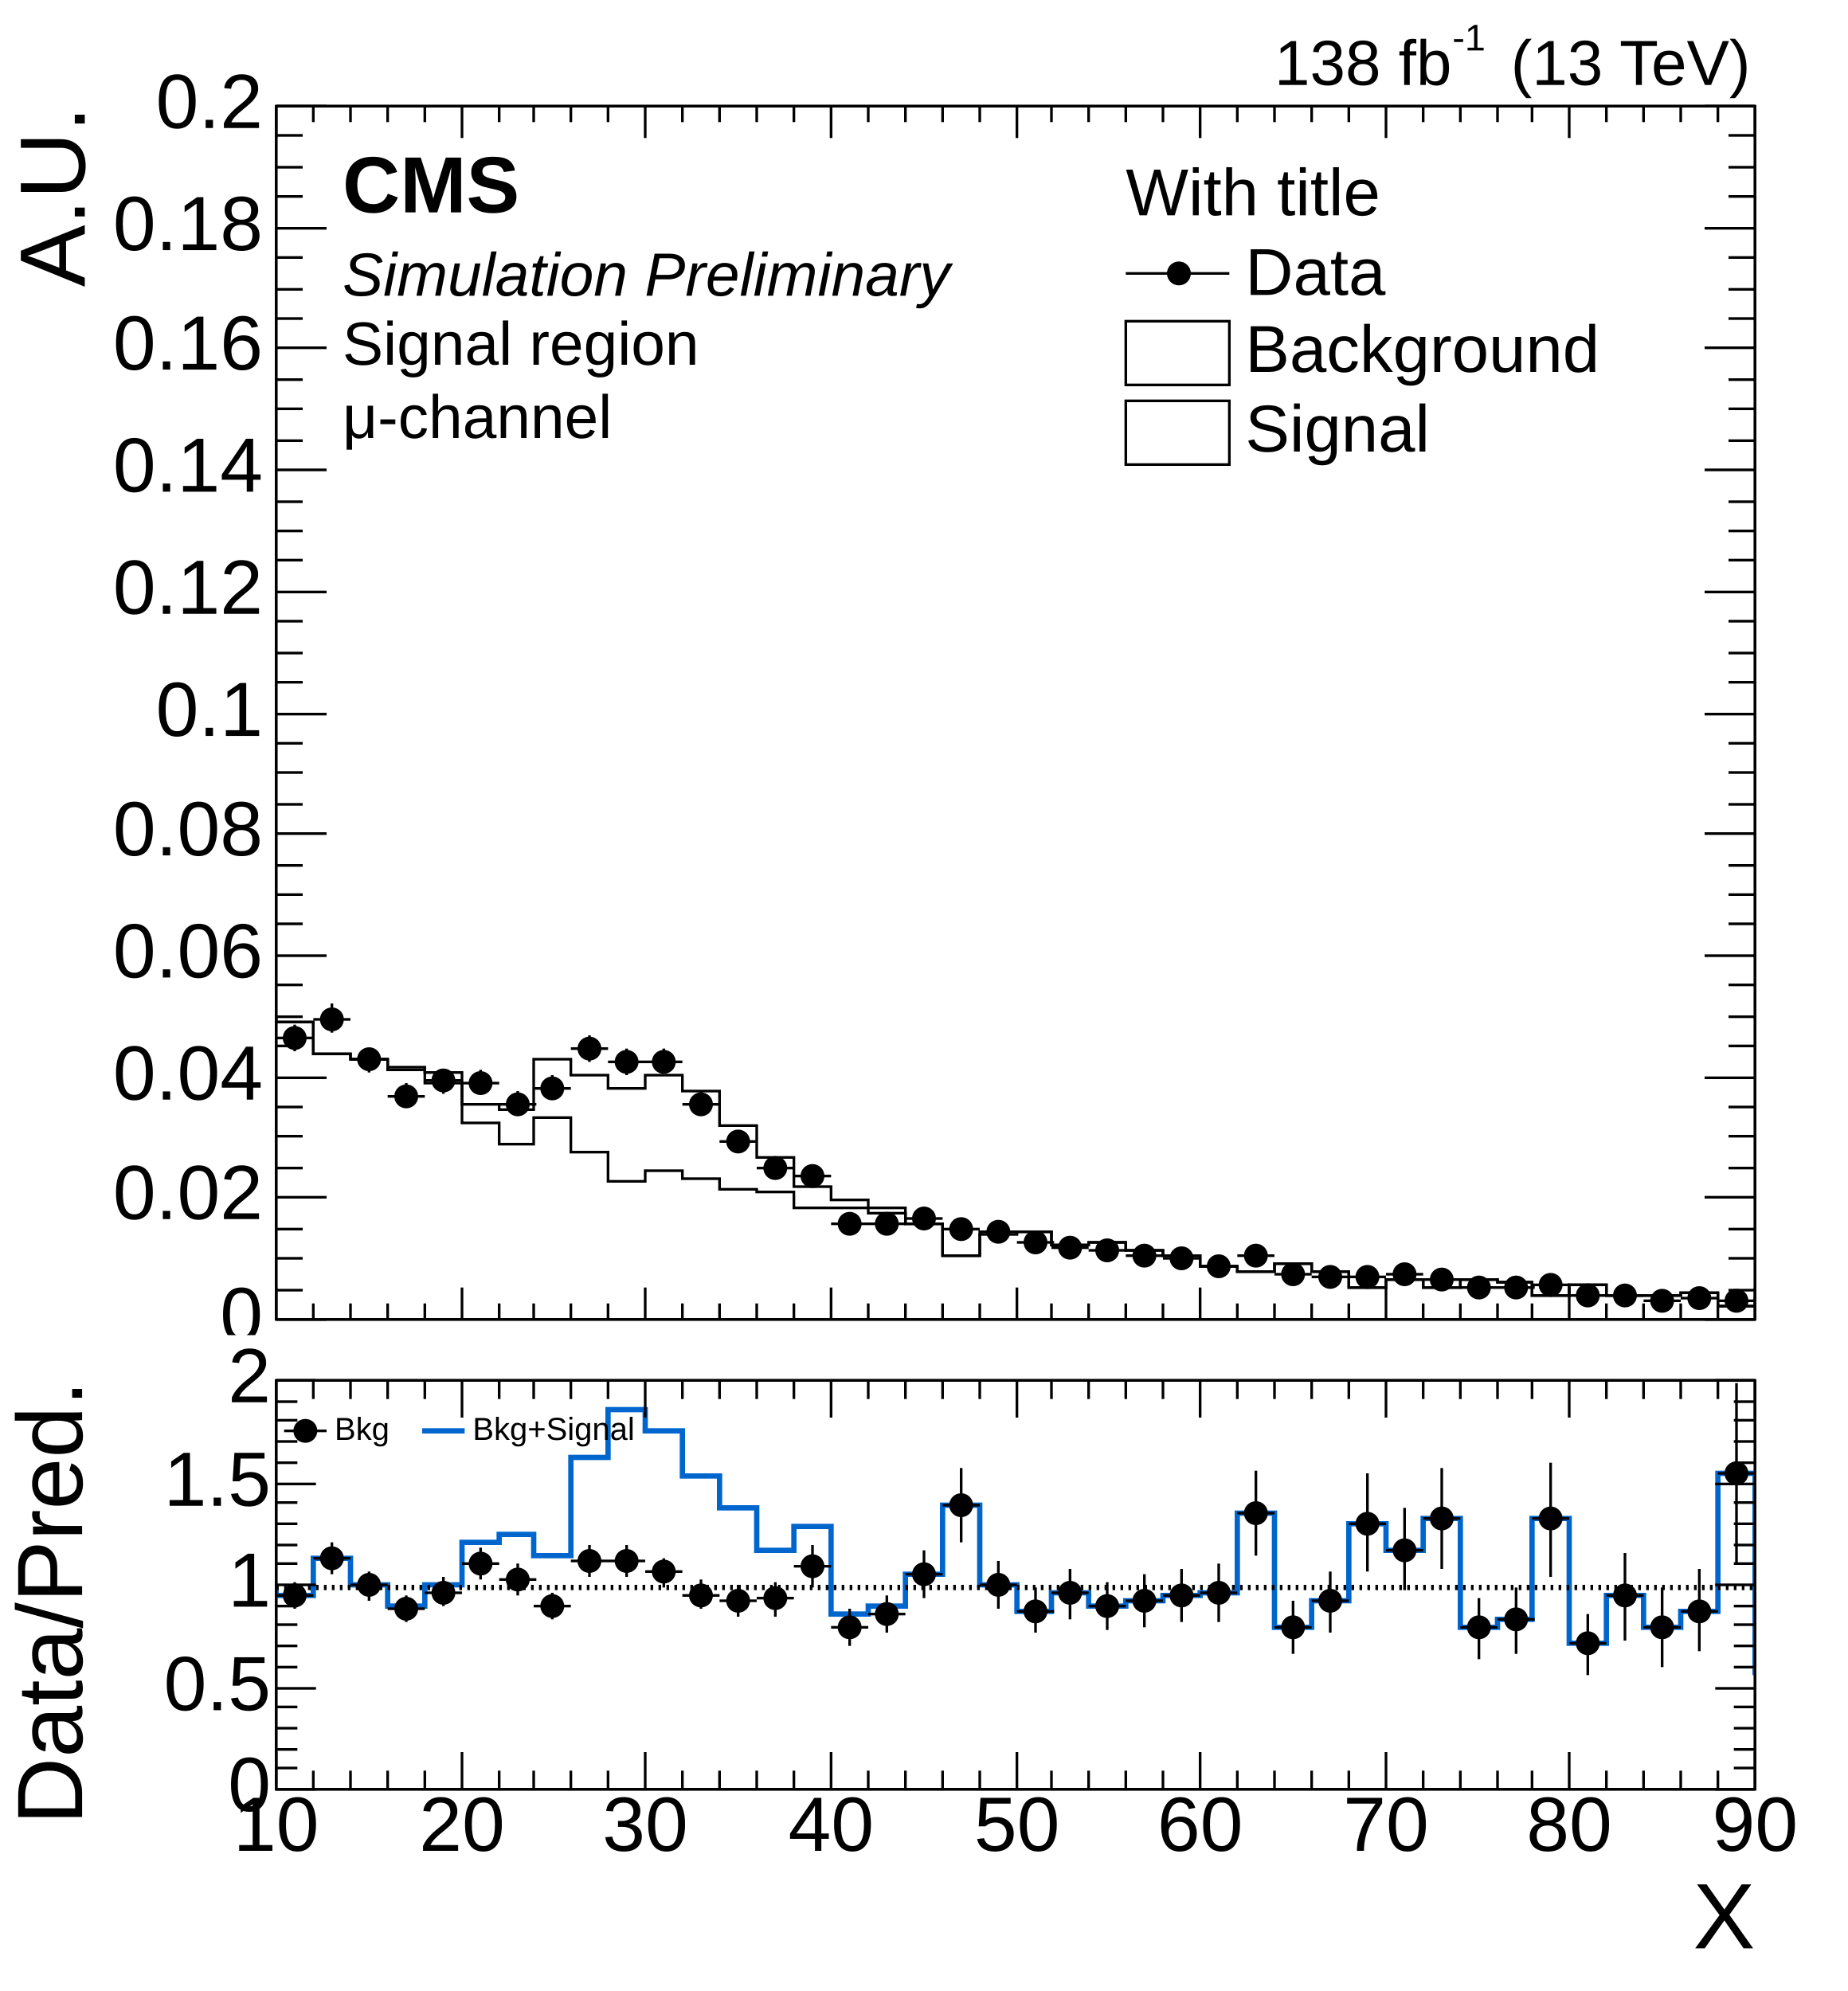
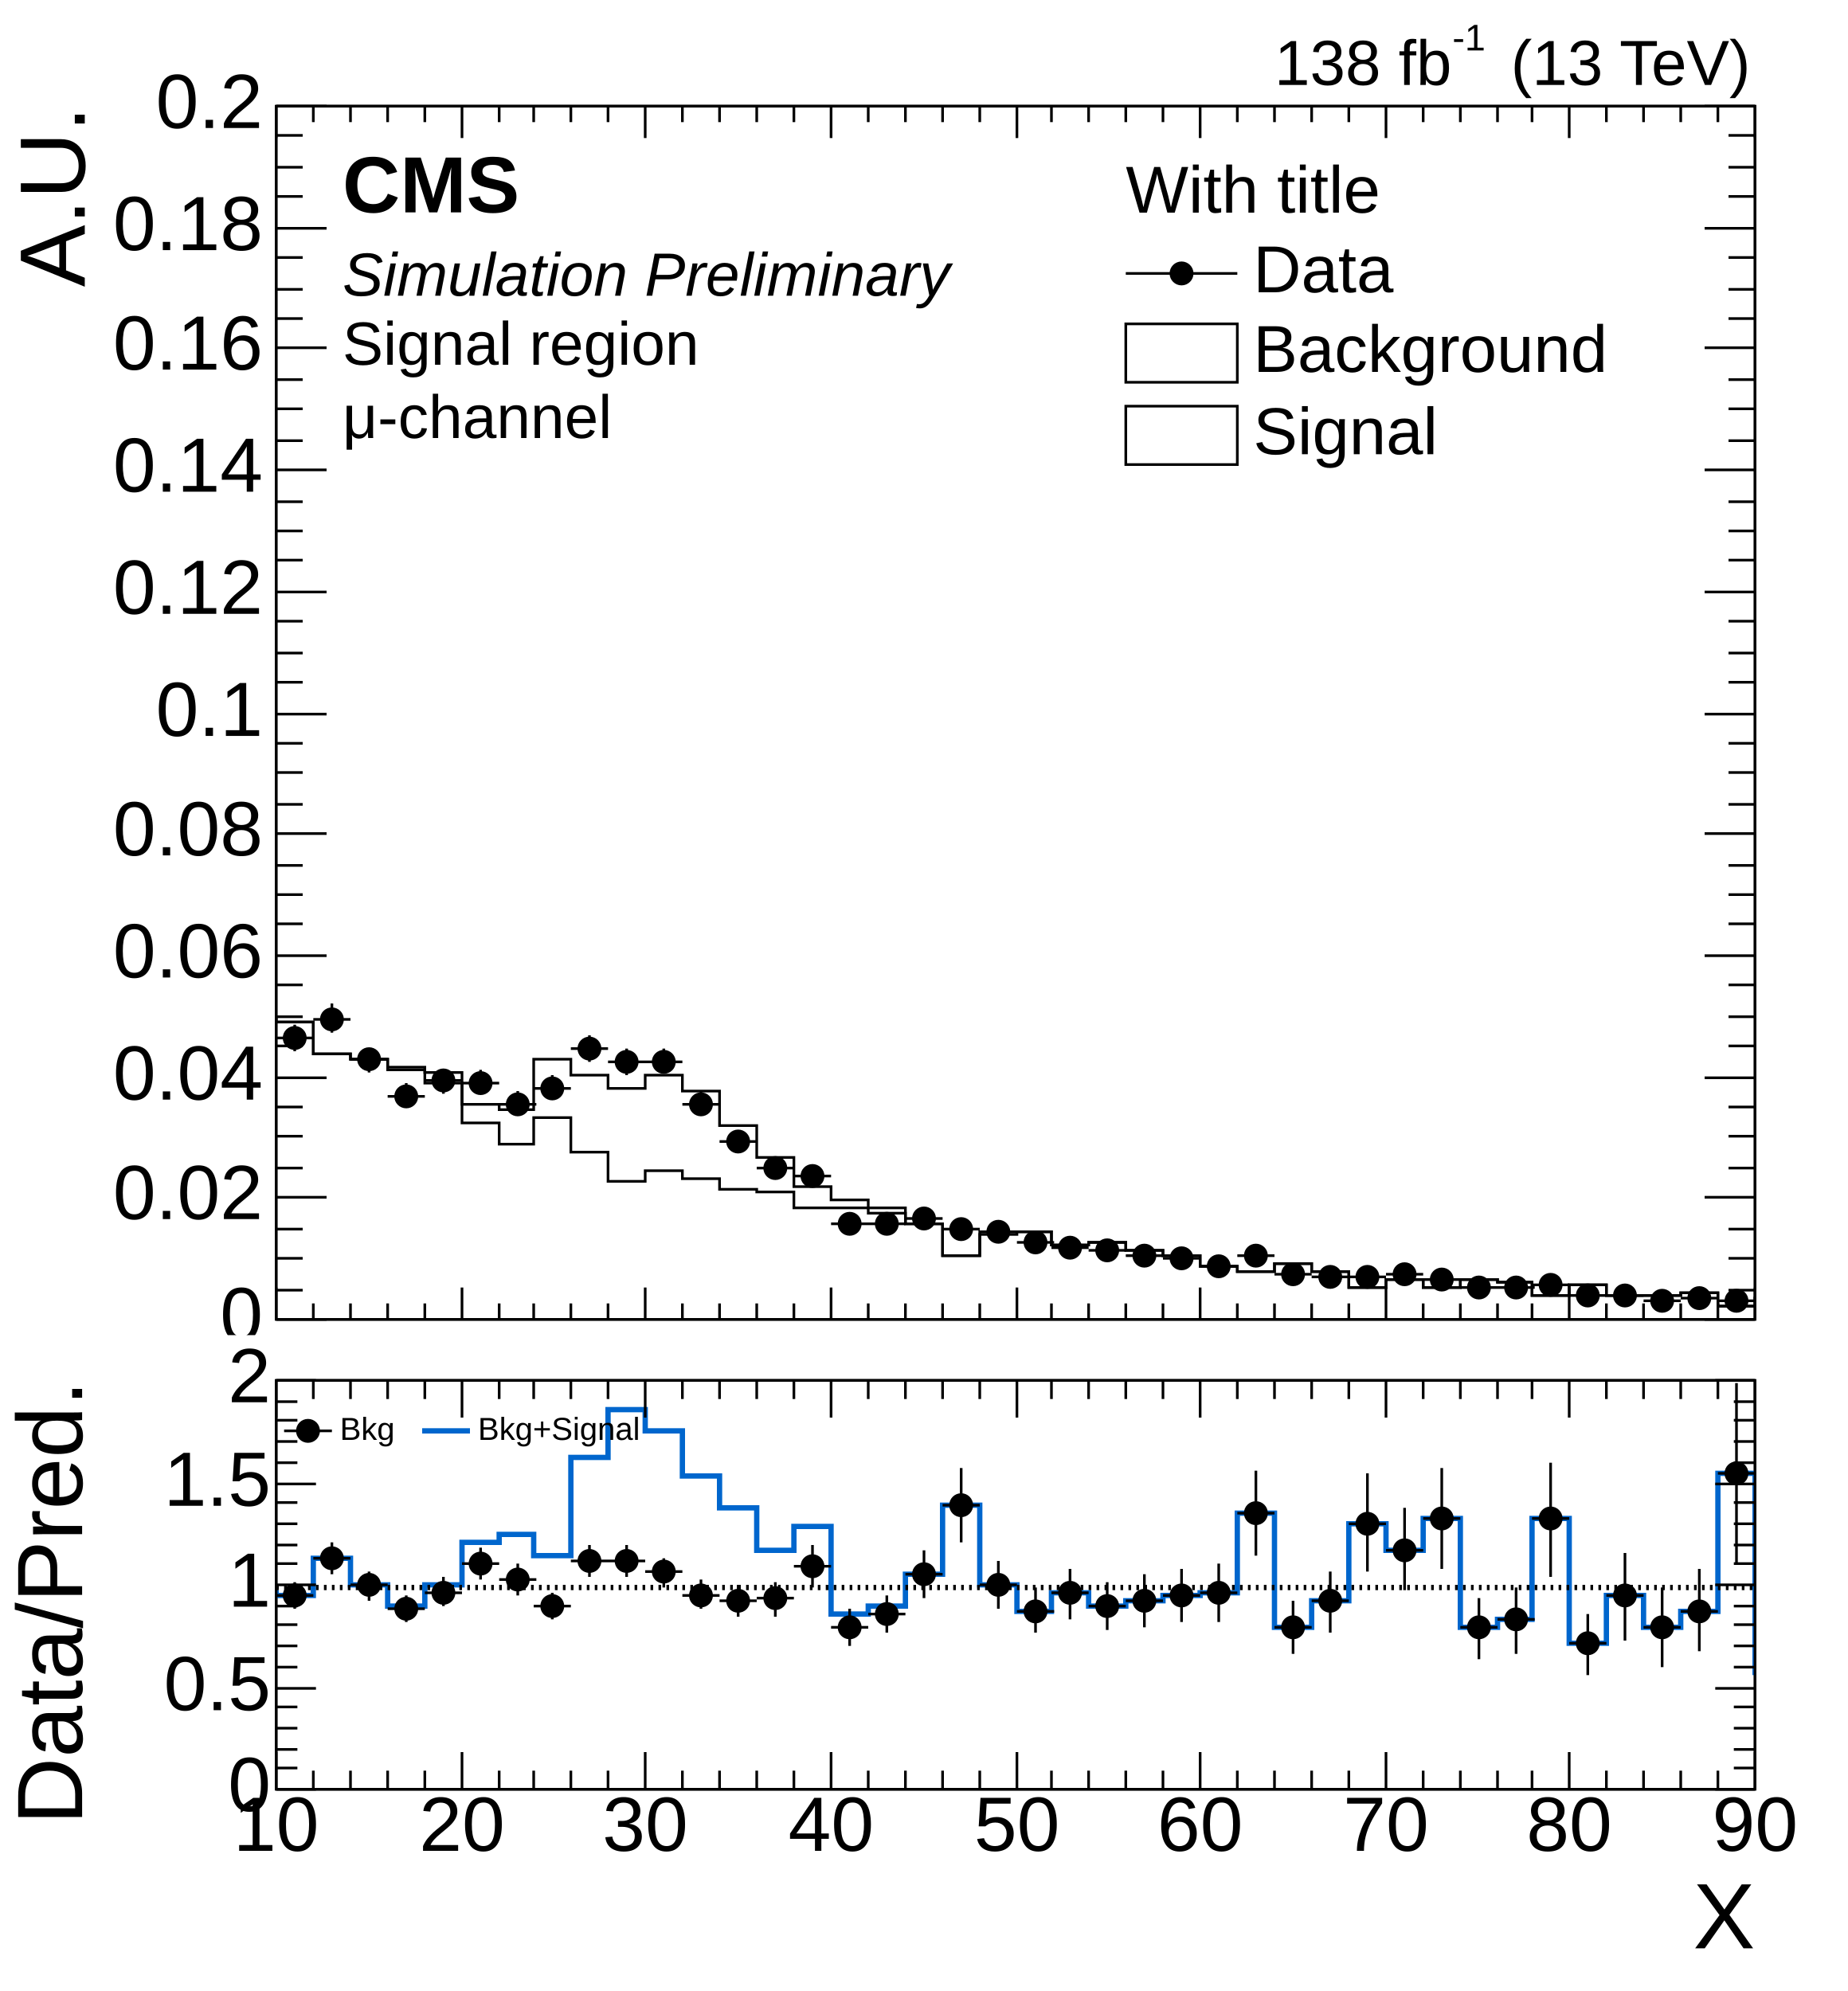
<svg xmlns="http://www.w3.org/2000/svg" width="696" height="750" viewBox="0 0 696 750" preserveAspectRatio="none">
  <path d="M0,0H696V750H0Z" style="fill: white;" />
  <g>
    <svg viewBox="0 0 696 503" preserveAspectRatio="none" x="0" y="0" width="696" height="503">
      <path d="M0,0H696V503H0Z" style="fill: white;" />
      <g>
        <g transform="translate(104,40)">
          <path d="M0,0H557V457H0Z" style="fill: none; stroke: black; stroke-width: 1;" />
          <svg x="0" y="0" overflow="hidden" width="557" height="457" viewBox="0 0 557 457">
            <g>
              <path d="M-70,309h14v4h14v18h14v-4h14v16h14v2h14v12h14v2h14v3h14v2h14v12h14v2h13v-19h14v6h14v5h14v-5h14v6h14v13h14v12h14v11h14v5h14v3h14v6h14v12h14v-9h27v5h14v-1h14v3h14v2h14v4h14v2h14v-3h14v3h14v6h14v-3h14v3h14v-3h14v1h13v5h14v-4h14v4h28v-1h14v5h14v-3h14v2h14v-2h14v4h14v-4h14" style="stroke-linejoin: miter; stroke: black; stroke-width: 1; fill: none;" />
            </g>
            <g>
              <path d="M-70,309h14v4h14v18h14v-4h14v16h14v2h14v12h14v2h14v4h14v5h14v15h14v8h13v-10h14v13h14v11h14v-4h14v3h14v4h14v1h14v6h28v2h14v4h14v12h14v-8h14v-1h13v5h14v-1h14v3h14v2h14v4h14v2h14v-3h14v3h14v6h14v-3h14v3h14v-3h14v1h13v5h14v-4h14v4h28v-1h14v5h14v-3h14v2h14v-2h14v4h14v-4h14" style="stroke-linejoin: miter; stroke: black; stroke-width: 1; fill: none;" />
            </g>
            <g>
              <path d="M-70,304h14M-63,298v12M-56,320h14M-49,314v11M-42,313h14M-35,307v12M-28,330h14M-21,325v11M-14,348h14M-7,343v10M0,351h14M7,346v10M14,344h14M21,338v11M28,359h14M35,355v9M42,373h14M49,368v9M56,367h14M63,363v9M70,368h14M77,363v9M84,376h14M91,371v9M97,370h14M104,365v9M111,355h14M118,350v10M125,360h14M132,355v10M139,360h14M146,355v9M153,376h14M160,371v9M167,390h14M174,386v8M181,400h14M188,397v7M195,403h14M202,399v7M209,421h14M216,418v6M223,421h14M230,418v6M237,419h14M244,416v6M251,423h14M258,421v5M265,424h14M272,422v5M279,428h14M286,426v5M292,430h14M299,427v5M306,431h14M313,429v5M320,433h14M327,430v5M334,434h14M341,432v5M348,437h14M355,435v5M362,433h14M369,431v5M376,440h14M383,438v4M390,441h14M397,439v4M404,441h14M411,439v4M418,440h14M425,438v4M432,442h14M439,440v4M446,445h14M453,444v3M460,445h14M467,444v3M473,444h14M480,443v3M487,448h14M494,446v3M501,448h14M508,447v3M515,450h14M522,448v3M529,449h14M536,447v3M543,450h14M550,448v3M557,452h14M564,451v2M571,450h14M578,449v2M585,449h14M592,448v2M599,451h14M606,450v2M613,452h14M620,451v2" style="stroke: black; stroke-width: 1;" />
              <path d="M-67,304a4,4,0,1,0,8,0a4,4,0,1,0,-8,0zM-53,320a4,4,0,1,0,8,0a4,4,0,1,0,-8,0zM-39,313a4,4,0,1,0,8,0a4,4,0,1,0,-8,0zM-25,330a4,4,0,1,0,8,0a4,4,0,1,0,-8,0zM-11,348a4,4,0,1,0,8,0a4,4,0,1,0,-8,0zM3,351a4,4,0,1,0,8,0a4,4,0,1,0,-8,0zM17,344a4,4,0,1,0,8,0a4,4,0,1,0,-8,0zM31,359a4,4,0,1,0,8,0a4,4,0,1,0,-8,0zM45,373a4,4,0,1,0,8,0a4,4,0,1,0,-8,0zM59,367a4,4,0,1,0,8,0a4,4,0,1,0,-8,0zM73,368a4,4,0,1,0,8,0a4,4,0,1,0,-8,0zM87,376a4,4,0,1,0,8,0a4,4,0,1,0,-8,0zM100,370a4,4,0,1,0,8,0a4,4,0,1,0,-8,0zM114,355a4,4,0,1,0,8,0a4,4,0,1,0,-8,0zM128,360a4,4,0,1,0,8,0a4,4,0,1,0,-8,0zM142,360a4,4,0,1,0,8,0a4,4,0,1,0,-8,0zM156,376a4,4,0,1,0,8,0a4,4,0,1,0,-8,0zM170,390a4,4,0,1,0,8,0a4,4,0,1,0,-8,0zM184,400a4,4,0,1,0,8,0a4,4,0,1,0,-8,0zM198,403a4,4,0,1,0,8,0a4,4,0,1,0,-8,0zM212,421a4,4,0,1,0,8,0a4,4,0,1,0,-8,0zM226,421a4,4,0,1,0,8,0a4,4,0,1,0,-8,0zM240,419a4,4,0,1,0,8,0a4,4,0,1,0,-8,0zM254,423a4,4,0,1,0,8,0a4,4,0,1,0,-8,0zM268,424a4,4,0,1,0,8,0a4,4,0,1,0,-8,0zM282,428a4,4,0,1,0,8,0a4,4,0,1,0,-8,0zM295,430a4,4,0,1,0,8,0a4,4,0,1,0,-8,0zM309,431a4,4,0,1,0,8,0a4,4,0,1,0,-8,0zM323,433a4,4,0,1,0,8,0a4,4,0,1,0,-8,0zM337,434a4,4,0,1,0,8,0a4,4,0,1,0,-8,0zM351,437a4,4,0,1,0,8,0a4,4,0,1,0,-8,0zM365,433a4,4,0,1,0,8,0a4,4,0,1,0,-8,0zM379,440a4,4,0,1,0,8,0a4,4,0,1,0,-8,0zM393,441a4,4,0,1,0,8,0a4,4,0,1,0,-8,0zM407,441a4,4,0,1,0,8,0a4,4,0,1,0,-8,0zM421,440a4,4,0,1,0,8,0a4,4,0,1,0,-8,0zM435,442a4,4,0,1,0,8,0a4,4,0,1,0,-8,0zM449,445a4,4,0,1,0,8,0a4,4,0,1,0,-8,0zM463,445a4,4,0,1,0,8,0a4,4,0,1,0,-8,0zM476,444a4,4,0,1,0,8,0a4,4,0,1,0,-8,0zM490,448a4,4,0,1,0,8,0a4,4,0,1,0,-8,0zM504,448a4,4,0,1,0,8,0a4,4,0,1,0,-8,0zM518,450a4,4,0,1,0,8,0a4,4,0,1,0,-8,0zM532,449a4,4,0,1,0,8,0a4,4,0,1,0,-8,0zM546,450a4,4,0,1,0,8,0a4,4,0,1,0,-8,0zM560,452a4,4,0,1,0,8,0a4,4,0,1,0,-8,0zM574,450a4,4,0,1,0,8,0a4,4,0,1,0,-8,0zM588,449a4,4,0,1,0,8,0a4,4,0,1,0,-8,0zM602,451a4,4,0,1,0,8,0a4,4,0,1,0,-8,0zM616,452a4,4,0,1,0,8,0a4,4,0,1,0,-8,0z" style="stroke: black; fill: black;" />
            </g>
          </svg>
          <g>
            <g transform="translate(0,457)">
              <path d="M0,0h557M0,-457h557M0,-12V0M14,-6V0M28,-6V0M42,-6V0M56,-6V0M70,-12V0M84,-6V0M97,-6V0M111,-6V0M125,-6V0M139,-12V0M153,-6V0M167,-6V0M181,-6V0M195,-6V0M209,-12V0M223,-6V0M237,-6V0M251,-6V0M265,-6V0M279,-12V0M292,-6V0M306,-6V0M320,-6V0M334,-6V0M348,-12V0M362,-6V0M376,-6V0M390,-6V0M404,-6V0M418,-12V0M432,-6V0M446,-6V0M460,-6V0M473,-6V0M487,-12V0M501,-6V0M515,-6V0M529,-6V0M543,-6V0M557,-12V0M0,-445V-457M14,-451V-457M28,-451V-457M42,-451V-457M56,-451V-457M70,-445V-457M84,-451V-457M97,-451V-457M111,-451V-457M125,-451V-457M139,-445V-457M153,-451V-457M167,-451V-457M181,-451V-457M195,-451V-457M209,-445V-457M223,-451V-457M237,-451V-457M251,-451V-457M265,-451V-457M279,-445V-457M292,-451V-457M306,-451V-457M320,-451V-457M334,-451V-457M348,-445V-457M362,-451V-457M376,-451V-457M390,-451V-457M404,-451V-457M418,-445V-457M432,-451V-457M446,-451V-457M460,-451V-457M473,-451V-457M487,-445V-457M501,-451V-457M515,-451V-457M529,-451V-457M543,-451V-457M557,-445V-457" style="stroke: black; stroke-width: 1;" />
              <g font-family="Arial" font-size="25" xml:space="preserve" fill="black" text-anchor="middle">
                <text dy=".8em" transform="translate(0,4)">10</text>
                <text dy=".8em" transform="translate(70,4)">20</text>
                <text dy=".8em" transform="translate(139,4)">30</text>
                <text dy=".8em" transform="translate(209,4)">40</text>
                <text dy=".8em" transform="translate(279,4)">50</text>
                <text dy=".8em" transform="translate(348,4)">60</text>
                <text dy=".8em" transform="translate(418,4)">70</text>
                <text dy=".8em" transform="translate(487,4)">80</text>
                <text dy=".8em" transform="translate(557,4)">90</text>
              </g>
            </g>
            <g>
              <path d="M0,0v457M557,0v457M19,457H0M10,446H0M10,434H0M10,423H0M19,411H0M10,400H0M10,388H0M10,377H0M19,366H0M10,354H0M10,343H0M10,331H0M19,320H0M10,308H0M10,297H0M10,286H0M19,274H0M10,263H0M10,251H0M10,240H0M19,229H0M10,217H0M10,206H0M10,194H0M19,183H0M10,171H0M10,160H0M10,149H0M19,137H0M10,126H0M10,114H0M10,103H0M19,91H0M10,80H0M10,69H0M10,57H0M19,46H0M10,34H0M10,23H0M10,11H0M19,0H0M538,457H557M547,446H557M547,434H557M547,423H557M538,411H557M547,400H557M547,388H557M547,377H557M538,366H557M547,354H557M547,343H557M547,331H557M538,320H557M547,308H557M547,297H557M547,286H557M538,274H557M547,263H557M547,251H557M547,240H557M538,229H557M547,217H557M547,206H557M547,194H557M538,183H557M547,171H557M547,160H557M547,149H557M538,137H557M547,126H557M547,114H557M547,103H557M538,91H557M547,80H557M547,69H557M547,57H557M538,46H557M547,34H557M547,23H557M547,11H557M538,0H557" style="stroke: black; stroke-width: 1;" />
              <g font-family="Arial" font-size="29" xml:space="preserve" fill="black" text-anchor="end">
                <text dominant-baseline="middle" transform="translate(-5,457)">0</text>
                <text dominant-baseline="middle" transform="translate(-5,411)">0.02</text>
                <text dominant-baseline="middle" transform="translate(-5,366)">0.04</text>
                <text dominant-baseline="middle" transform="translate(-5,320)">0.06</text>
                <text dominant-baseline="middle" transform="translate(-5,274)">0.08</text>
                <text dominant-baseline="middle" transform="translate(-5,229)">0.1</text>
                <text dominant-baseline="middle" transform="translate(-5,183)">0.12</text>
                <text dominant-baseline="middle" transform="translate(-5,137)">0.14</text>
                <text dominant-baseline="middle" transform="translate(-5,91)">0.16</text>
                <text dominant-baseline="middle" transform="translate(-5,46)">0.18</text>
                <text dominant-baseline="middle" transform="translate(-5)">0.2</text>
              </g>
              <g font-family="Arial" font-size="35" xml:space="preserve" transform="translate(-82)">
                <text fill="black" text-anchor="end" dominant-baseline="middle" transform="rotate(270)">A.U.</text>
              </g>
            </g>
          </g>
        </g>
        <g font-family="Arial" font-size="24" xml:space="preserve">
          <g transform="translate(480,32)">
            <text fill="black" font-size="24">138 fb</text>
            <text fill="black" font-size="14" transform="translate(67,-13)">-1</text>
            <text fill="black" font-size="24" x="89">(13 TeV)</text>
          </g>
        </g>
        <g font-family="Arial" font-size="30" xml:space="preserve" font-weight="bold">
          <text fill="black" text-anchor="start" dy=".8em" transform="translate(129,56)">CMS</text>
        </g>
        <g font-family="Arial" font-size="23" xml:space="preserve" font-style="oblique">
          <text fill="black" text-anchor="start" dy=".8em" transform="translate(129,93)">Simulation Preliminary</text>
        </g>
        <g font-family="Arial" font-size="23" xml:space="preserve">
          <text fill="black" text-anchor="start" dy=".8em" transform="translate(129,119)">Signal region</text>
        </g>
        <g font-family="Arial" font-size="23" xml:space="preserve">
          <g transform="translate(129,165)">
            <text fill="black" font-size="23">μ-channel</text>
          </g>
        </g>
        <g transform="translate(418,55)" font-family="Arial" font-size="25" xml:space="preserve">
-           <text fill="black" text-anchor="start" dominant-baseline="middle" transform="translate(6,19)">With title</text>
-           <path d="M6,48H45" style="stroke: black; stroke-width: 1;" />
-           <path d="M22,48a4,4,0,1,0,8,0a4,4,0,1,0,-8,0z" style="stroke: black; fill: black;" />
-           <text fill="black" text-anchor="start" dominant-baseline="middle" transform="translate(51,49)">Data</text>
-           <path d="M6,66v24h39v-24z" style="fill: none; stroke: black; stroke-width: 1;" />
-           <text fill="black" text-anchor="start" dominant-baseline="middle" transform="translate(51,78)">Background</text>
-           <path d="M6,96v24h39v-24z" style="fill: none; stroke: black; stroke-width: 1;" />
-           <text fill="black" text-anchor="start" dominant-baseline="middle" transform="translate(51,108)">Signal</text>
+           <text fill="black" text-anchor="start" dominant-baseline="middle" transform="translate(6,18)">With title</text>
+           <path d="M6,48h42" style="stroke: black; stroke-width: 1;" />
+           <path d="M23,48a4,4,0,1,0,8,0a4,4,0,1,0,-8,0z" style="stroke: black; fill: black;" />
+           <text fill="black" text-anchor="start" dominant-baseline="middle" transform="translate(54,48)">Data</text>
+           <path d="M6,67v22h42v-22z" style="fill: none; stroke: black; stroke-width: 1;" />
+           <text fill="black" text-anchor="start" dominant-baseline="middle" transform="translate(54,78)">Background</text>
+           <path d="M6,98v22h42v-22z" style="fill: none; stroke: black; stroke-width: 1;" />
+           <text fill="black" text-anchor="start" dominant-baseline="middle" transform="translate(54,109)">Signal</text>
        </g>
      </g>
    </svg>
    <svg viewBox="0 0 696 247" preserveAspectRatio="none" x="0" y="503" width="696" height="247">
      <path d="M0,0H696V247H0Z" style="fill: white;" />
      <g>
        <g transform="translate(104,17)">
          <path d="M0,0H557V154H0Z" style="fill: none; stroke: black; stroke-width: 1;" />
          <svg x="0" y="0" overflow="hidden" width="557" height="154" viewBox="0 0 557 154">
            <g>
              <path d="M-70,74h14v7h14v-15h14v13h14v1h14v1h14v-14h14v10h14v8h14v-8h14v-16h14v-3h13v8h14v-37h14v-18h14v8h14v17h14v12h14v16h14v-9h14v33h14v-3h14v-12h14v-26h14v30h14v10h13v-7h14v5h14v-2h14v-2h14v-1h14v-30h14v43h14v-10h14v-29h14v10h14v-12h14v41h14v-3h13v-38h14v47h14v-18h14v12h14v-6h14v-52h14v75h14v-45h14v14h14v-22h14v47h14" style="stroke-linejoin: miter; stroke: rgb(0, 102, 205); stroke-width: 2; fill: none;" />
            </g>
            <g>
              <path d="M-70,74h14M-63,70v9M-56,81h14M-49,76v9M-42,66h14M-35,61v10M-28,79h14M-21,74v9M-14,80h14M-7,76v9M0,81h14M7,76v10M14,67h14M21,61v12M28,77h14M35,72v11M42,86h14M49,81v10M56,80h14M63,74v11M70,69h14M77,63v12M84,75h14M91,69v12M97,85h14M104,80v10M111,68h14M118,62v12M125,68h14M132,62v12M139,72h14M146,67v11M153,81h14M160,75v11M167,83h14M174,77v12M181,82h14M188,76v13M195,70h14M202,62v16M209,93h14M216,86v14M223,88h14M230,81v14M237,73h14M244,64v18M251,47h14M258,33v28M265,77h14M272,68v18M279,87h14M286,78v17M292,80h14M299,71v19M306,85h14M313,76v18M320,83h14M327,73v20M334,81h14M341,71v20M348,80h14M355,69v22M362,50h14M369,34v32M376,93h14M383,83v20M390,83h14M397,72v23M404,54h14M411,35v37M418,64h14M425,48v31M432,52h14M439,33v38M446,93h14M453,82v23M460,90h14M467,78v25M473,52h14M480,31v43M487,99h14M494,88v23M501,81h14M508,65v33M515,93h14M522,78v30M529,87h14M536,71v31M543,35h14M550,1v68M557,110h14M564,98v24M571,65h14M578,42v47M585,79h14M592,62v35M599,57h14M606,27v60M613,104h14M620,90v28" style="stroke: black; stroke-width: 1;" />
              <path d="M-67,74a4,4,0,1,0,8,0a4,4,0,1,0,-8,0zM-53,81a4,4,0,1,0,8,0a4,4,0,1,0,-8,0zM-39,66a4,4,0,1,0,8,0a4,4,0,1,0,-8,0zM-25,79a4,4,0,1,0,8,0a4,4,0,1,0,-8,0zM-11,80a4,4,0,1,0,8,0a4,4,0,1,0,-8,0zM3,81a4,4,0,1,0,8,0a4,4,0,1,0,-8,0zM17,67a4,4,0,1,0,8,0a4,4,0,1,0,-8,0zM31,77a4,4,0,1,0,8,0a4,4,0,1,0,-8,0zM45,86a4,4,0,1,0,8,0a4,4,0,1,0,-8,0zM59,80a4,4,0,1,0,8,0a4,4,0,1,0,-8,0zM73,69a4,4,0,1,0,8,0a4,4,0,1,0,-8,0zM87,75a4,4,0,1,0,8,0a4,4,0,1,0,-8,0zM100,85a4,4,0,1,0,8,0a4,4,0,1,0,-8,0zM114,68a4,4,0,1,0,8,0a4,4,0,1,0,-8,0zM128,68a4,4,0,1,0,8,0a4,4,0,1,0,-8,0zM142,72a4,4,0,1,0,8,0a4,4,0,1,0,-8,0zM156,81a4,4,0,1,0,8,0a4,4,0,1,0,-8,0zM170,83a4,4,0,1,0,8,0a4,4,0,1,0,-8,0zM184,82a4,4,0,1,0,8,0a4,4,0,1,0,-8,0zM198,70a4,4,0,1,0,8,0a4,4,0,1,0,-8,0zM212,93a4,4,0,1,0,8,0a4,4,0,1,0,-8,0zM226,88a4,4,0,1,0,8,0a4,4,0,1,0,-8,0zM240,73a4,4,0,1,0,8,0a4,4,0,1,0,-8,0zM254,47a4,4,0,1,0,8,0a4,4,0,1,0,-8,0zM268,77a4,4,0,1,0,8,0a4,4,0,1,0,-8,0zM282,87a4,4,0,1,0,8,0a4,4,0,1,0,-8,0zM295,80a4,4,0,1,0,8,0a4,4,0,1,0,-8,0zM309,85a4,4,0,1,0,8,0a4,4,0,1,0,-8,0zM323,83a4,4,0,1,0,8,0a4,4,0,1,0,-8,0zM337,81a4,4,0,1,0,8,0a4,4,0,1,0,-8,0zM351,80a4,4,0,1,0,8,0a4,4,0,1,0,-8,0zM365,50a4,4,0,1,0,8,0a4,4,0,1,0,-8,0zM379,93a4,4,0,1,0,8,0a4,4,0,1,0,-8,0zM393,83a4,4,0,1,0,8,0a4,4,0,1,0,-8,0zM407,54a4,4,0,1,0,8,0a4,4,0,1,0,-8,0zM421,64a4,4,0,1,0,8,0a4,4,0,1,0,-8,0zM435,52a4,4,0,1,0,8,0a4,4,0,1,0,-8,0zM449,93a4,4,0,1,0,8,0a4,4,0,1,0,-8,0zM463,90a4,4,0,1,0,8,0a4,4,0,1,0,-8,0zM476,52a4,4,0,1,0,8,0a4,4,0,1,0,-8,0zM490,99a4,4,0,1,0,8,0a4,4,0,1,0,-8,0zM504,81a4,4,0,1,0,8,0a4,4,0,1,0,-8,0zM518,93a4,4,0,1,0,8,0a4,4,0,1,0,-8,0zM532,87a4,4,0,1,0,8,0a4,4,0,1,0,-8,0zM546,35a4,4,0,1,0,8,0a4,4,0,1,0,-8,0zM560,110a4,4,0,1,0,8,0a4,4,0,1,0,-8,0zM574,65a4,4,0,1,0,8,0a4,4,0,1,0,-8,0zM588,79a4,4,0,1,0,8,0a4,4,0,1,0,-8,0zM602,57a4,4,0,1,0,8,0a4,4,0,1,0,-8,0zM616,104a4,4,0,1,0,8,0a4,4,0,1,0,-8,0z" style="stroke: black; fill: black;" />
            </g>
          </svg>
          <g>
            <g transform="translate(0,154)">
              <path d="M0,0h557M0,-154h557M0,-14V0M14,-7V0M28,-7V0M42,-7V0M56,-7V0M70,-14V0M84,-7V0M97,-7V0M111,-7V0M125,-7V0M139,-14V0M153,-7V0M167,-7V0M181,-7V0M195,-7V0M209,-14V0M223,-7V0M237,-7V0M251,-7V0M265,-7V0M279,-14V0M292,-7V0M306,-7V0M320,-7V0M334,-7V0M348,-14V0M362,-7V0M376,-7V0M390,-7V0M404,-7V0M418,-14V0M432,-7V0M446,-7V0M460,-7V0M473,-7V0M487,-14V0M501,-7V0M515,-7V0M529,-7V0M543,-7V0M557,-14V0M0,-140V-154M14,-147V-154M28,-147V-154M42,-147V-154M56,-147V-154M70,-140V-154M84,-147V-154M97,-147V-154M111,-147V-154M125,-147V-154M139,-140V-154M153,-147V-154M167,-147V-154M181,-147V-154M195,-147V-154M209,-140V-154M223,-147V-154M237,-147V-154M251,-147V-154M265,-147V-154M279,-140V-154M292,-147V-154M306,-147V-154M320,-147V-154M334,-147V-154M348,-140V-154M362,-147V-154M376,-147V-154M390,-147V-154M404,-147V-154M418,-140V-154M432,-147V-154M446,-147V-154M460,-147V-154M473,-147V-154M487,-140V-154M501,-147V-154M515,-147V-154M529,-147V-154M543,-147V-154M557,-140V-154" style="stroke: black; stroke-width: 1;" />
              <g font-family="Arial" font-size="29" xml:space="preserve" fill="black" text-anchor="middle">
                <text dy=".8em">10</text>
                <text dy=".8em" transform="translate(70)">20</text>
                <text dy=".8em" transform="translate(139)">30</text>
                <text dy=".8em" transform="translate(209)">40</text>
                <text dy=".8em" transform="translate(279)">50</text>
                <text dy=".8em" transform="translate(348)">60</text>
                <text dy=".8em" transform="translate(418)">70</text>
                <text dy=".8em" transform="translate(487)">80</text>
                <text dy=".8em" transform="translate(557)">90</text>
              </g>
              <g font-family="Arial" font-size="35" xml:space="preserve" transform="translate(557,50)">
                <text fill="black" text-anchor="end" dominant-baseline="middle">X</text>
              </g>
            </g>
            <g>
              <path d="M0,0v154M557,0v154M15,154H0M8,146H0M8,139H0M8,131H0M8,123H0M15,116H0M8,108H0M8,100H0M8,92H0M8,85H0M15,77H0M8,69H0M8,62H0M8,54H0M8,46H0M15,39H0M8,31H0M8,23H0M8,15H0M8,8H0M15,0H0M542,154H557M549,146H557M549,139H557M549,131H557M549,123H557M542,116H557M549,108H557M549,100H557M549,92H557M549,85H557M542,77H557M549,69H557M549,62H557M549,54H557M549,46H557M542,39H557M549,31H557M549,23H557M549,15H557M549,8H557M542,0H557" style="stroke: black; stroke-width: 1;" />
              <g font-family="Arial" font-size="29" xml:space="preserve" fill="black" text-anchor="end">
                <text dominant-baseline="middle" transform="translate(-2,154)">0</text>
                <text dominant-baseline="middle" transform="translate(-2,116)">0.5</text>
                <text dominant-baseline="middle" transform="translate(-2,77)">1</text>
                <text dominant-baseline="middle" transform="translate(-2,39)">1.5</text>
                <text dominant-baseline="middle" transform="translate(-2)">2</text>
              </g>
              <g font-family="Arial" font-size="35" xml:space="preserve" transform="translate(-83)">
                <text fill="black" text-anchor="end" dominant-baseline="middle" transform="rotate(270)">Data/Pred.</text>
              </g>
            </g>
          </g>
        </g>
        <g transform="translate(104,5)" font-family="Arial" font-size="12" xml:space="preserve">
-           <path d="M3,31H19" style="stroke: black; stroke-width: 1;" />
-           <path d="M7,31a4,4,0,1,0,8,0a4,4,0,1,0,-8,0z" style="stroke: black; fill: black;" />
-           <text fill="black" text-anchor="start" dominant-baseline="middle" transform="translate(22,31)">Bkg</text>
-           <path d="M55,31H71" style="stroke: rgb(0, 102, 205); stroke-width: 2;" />
-           <text fill="black" text-anchor="start" dominant-baseline="middle" transform="translate(74,31)">Bkg+Signal</text>
+           <path d="M3,31h18" style="stroke: black; stroke-width: 1;" />
+           <path d="M8,31a4,4,0,1,0,8,0a4,4,0,1,0,-8,0z" style="stroke: black; fill: black;" />
+           <text fill="black" text-anchor="start" dominant-baseline="middle" transform="translate(24,31)">Bkg</text>
+           <path d="M55,31h18" style="stroke: rgb(0, 102, 205); stroke-width: 2;" />
+           <text fill="black" text-anchor="start" dominant-baseline="middle" transform="translate(76,31)">Bkg+Signal</text>
        </g>
        <g>
          <path d="M104,95H661" style="stroke: black; stroke-width: 2; stroke-dasharray: 1, 2;" />
        </g>
      </g>
    </svg>
    <g transform="translate(111,38)">
      <path d="M0,0H571V615H0Z" style="fill: none;" />
    </g>
  </g>
</svg>
